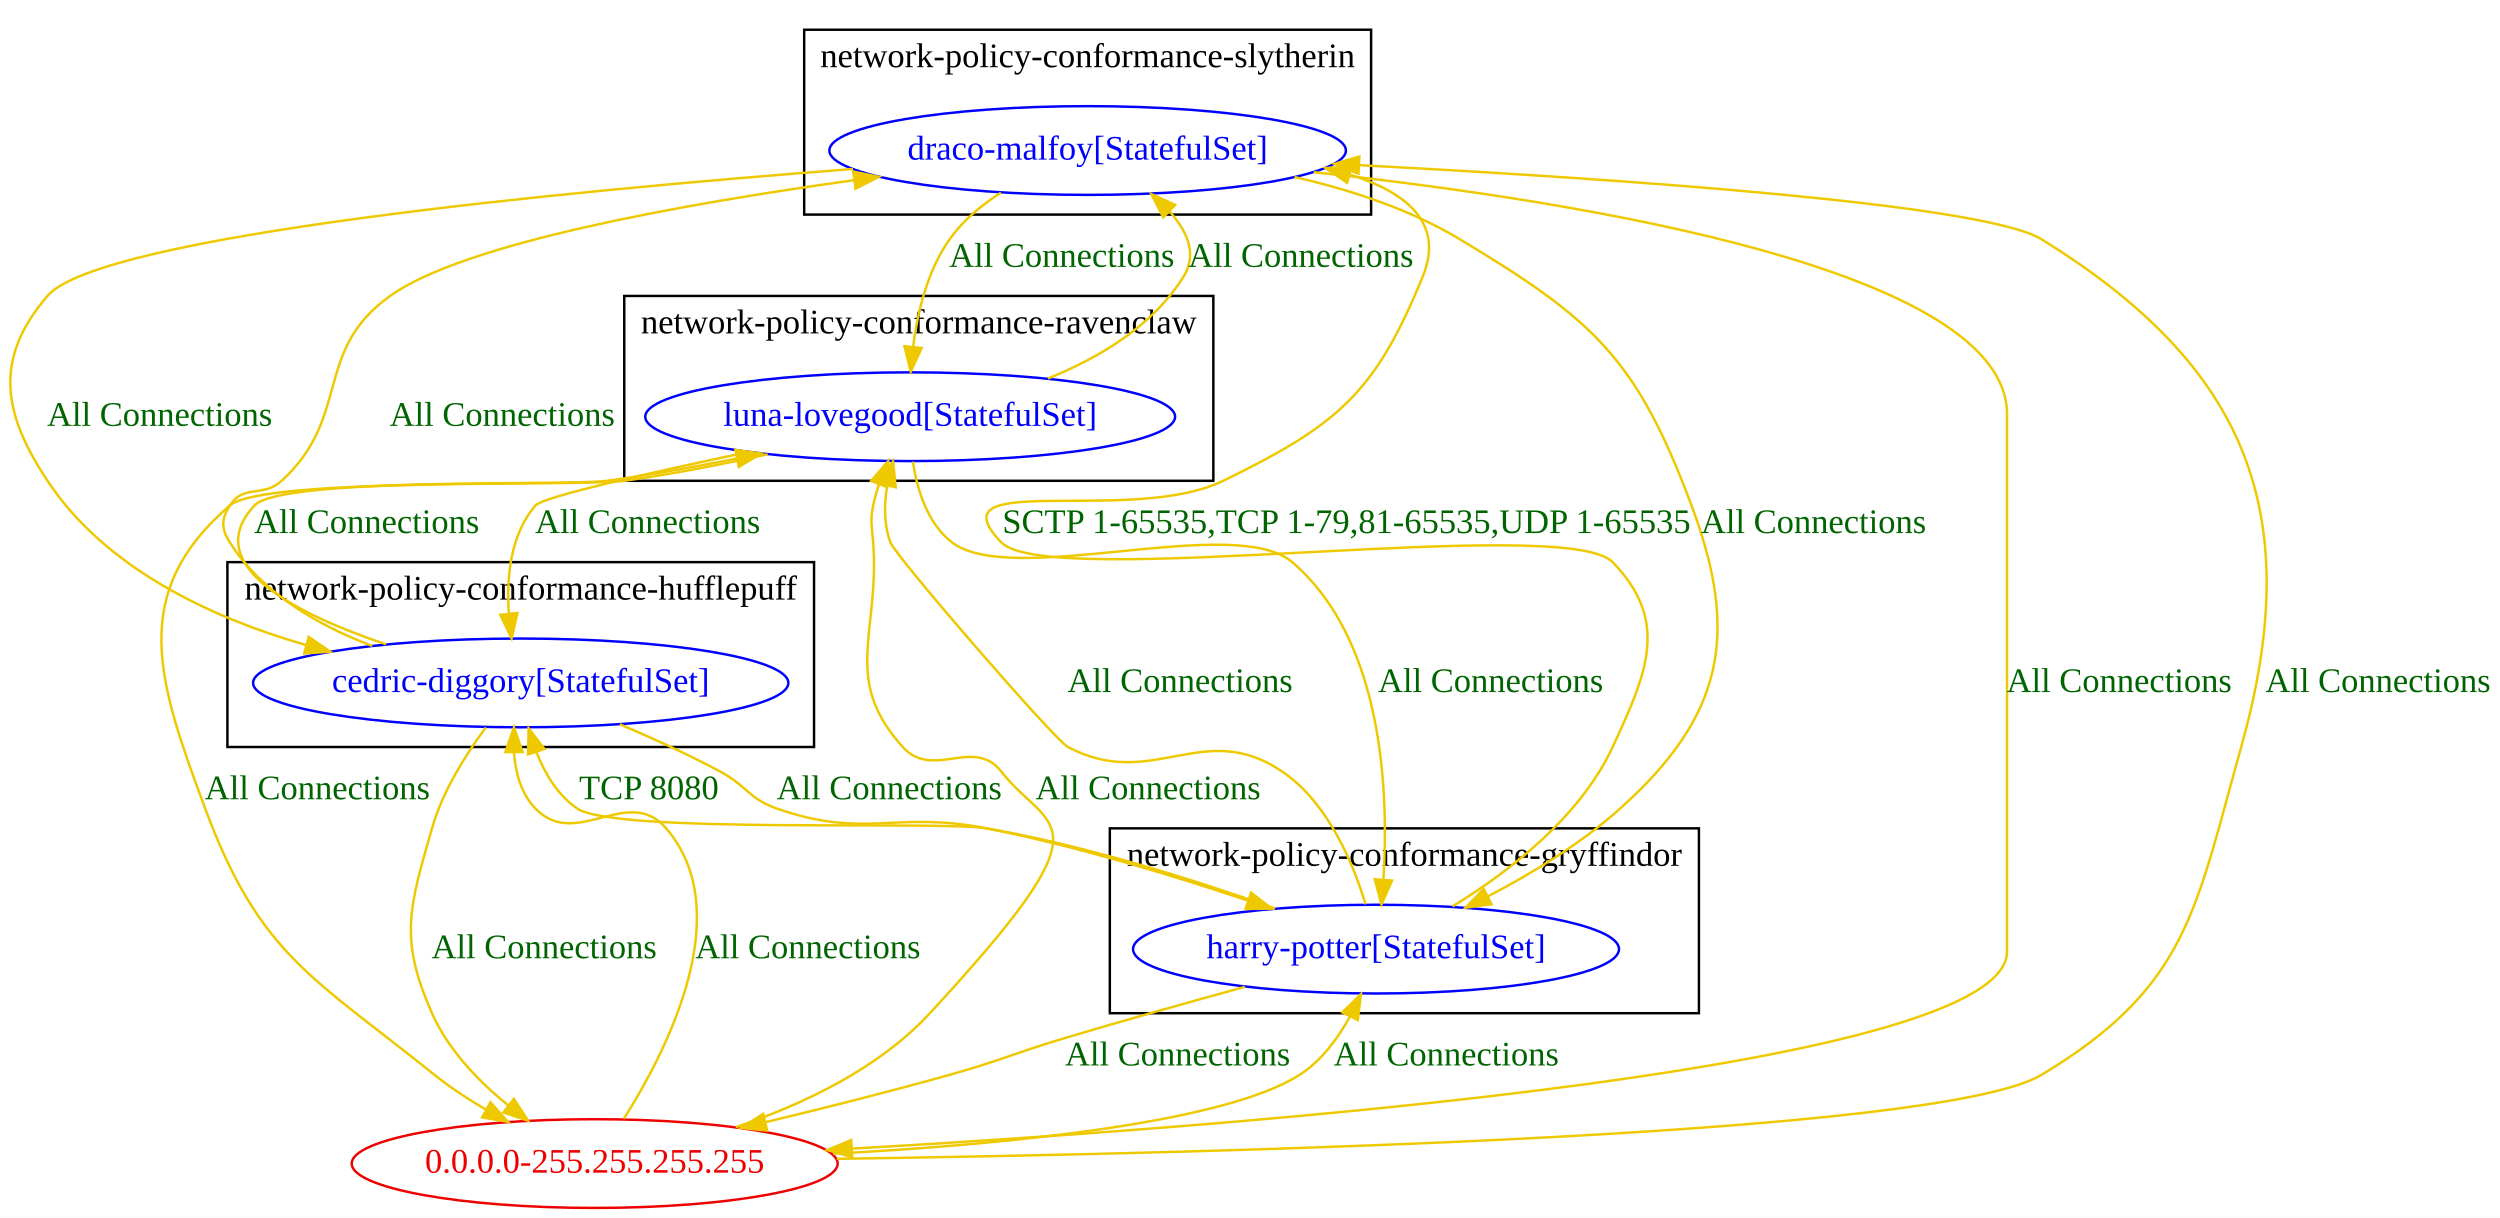
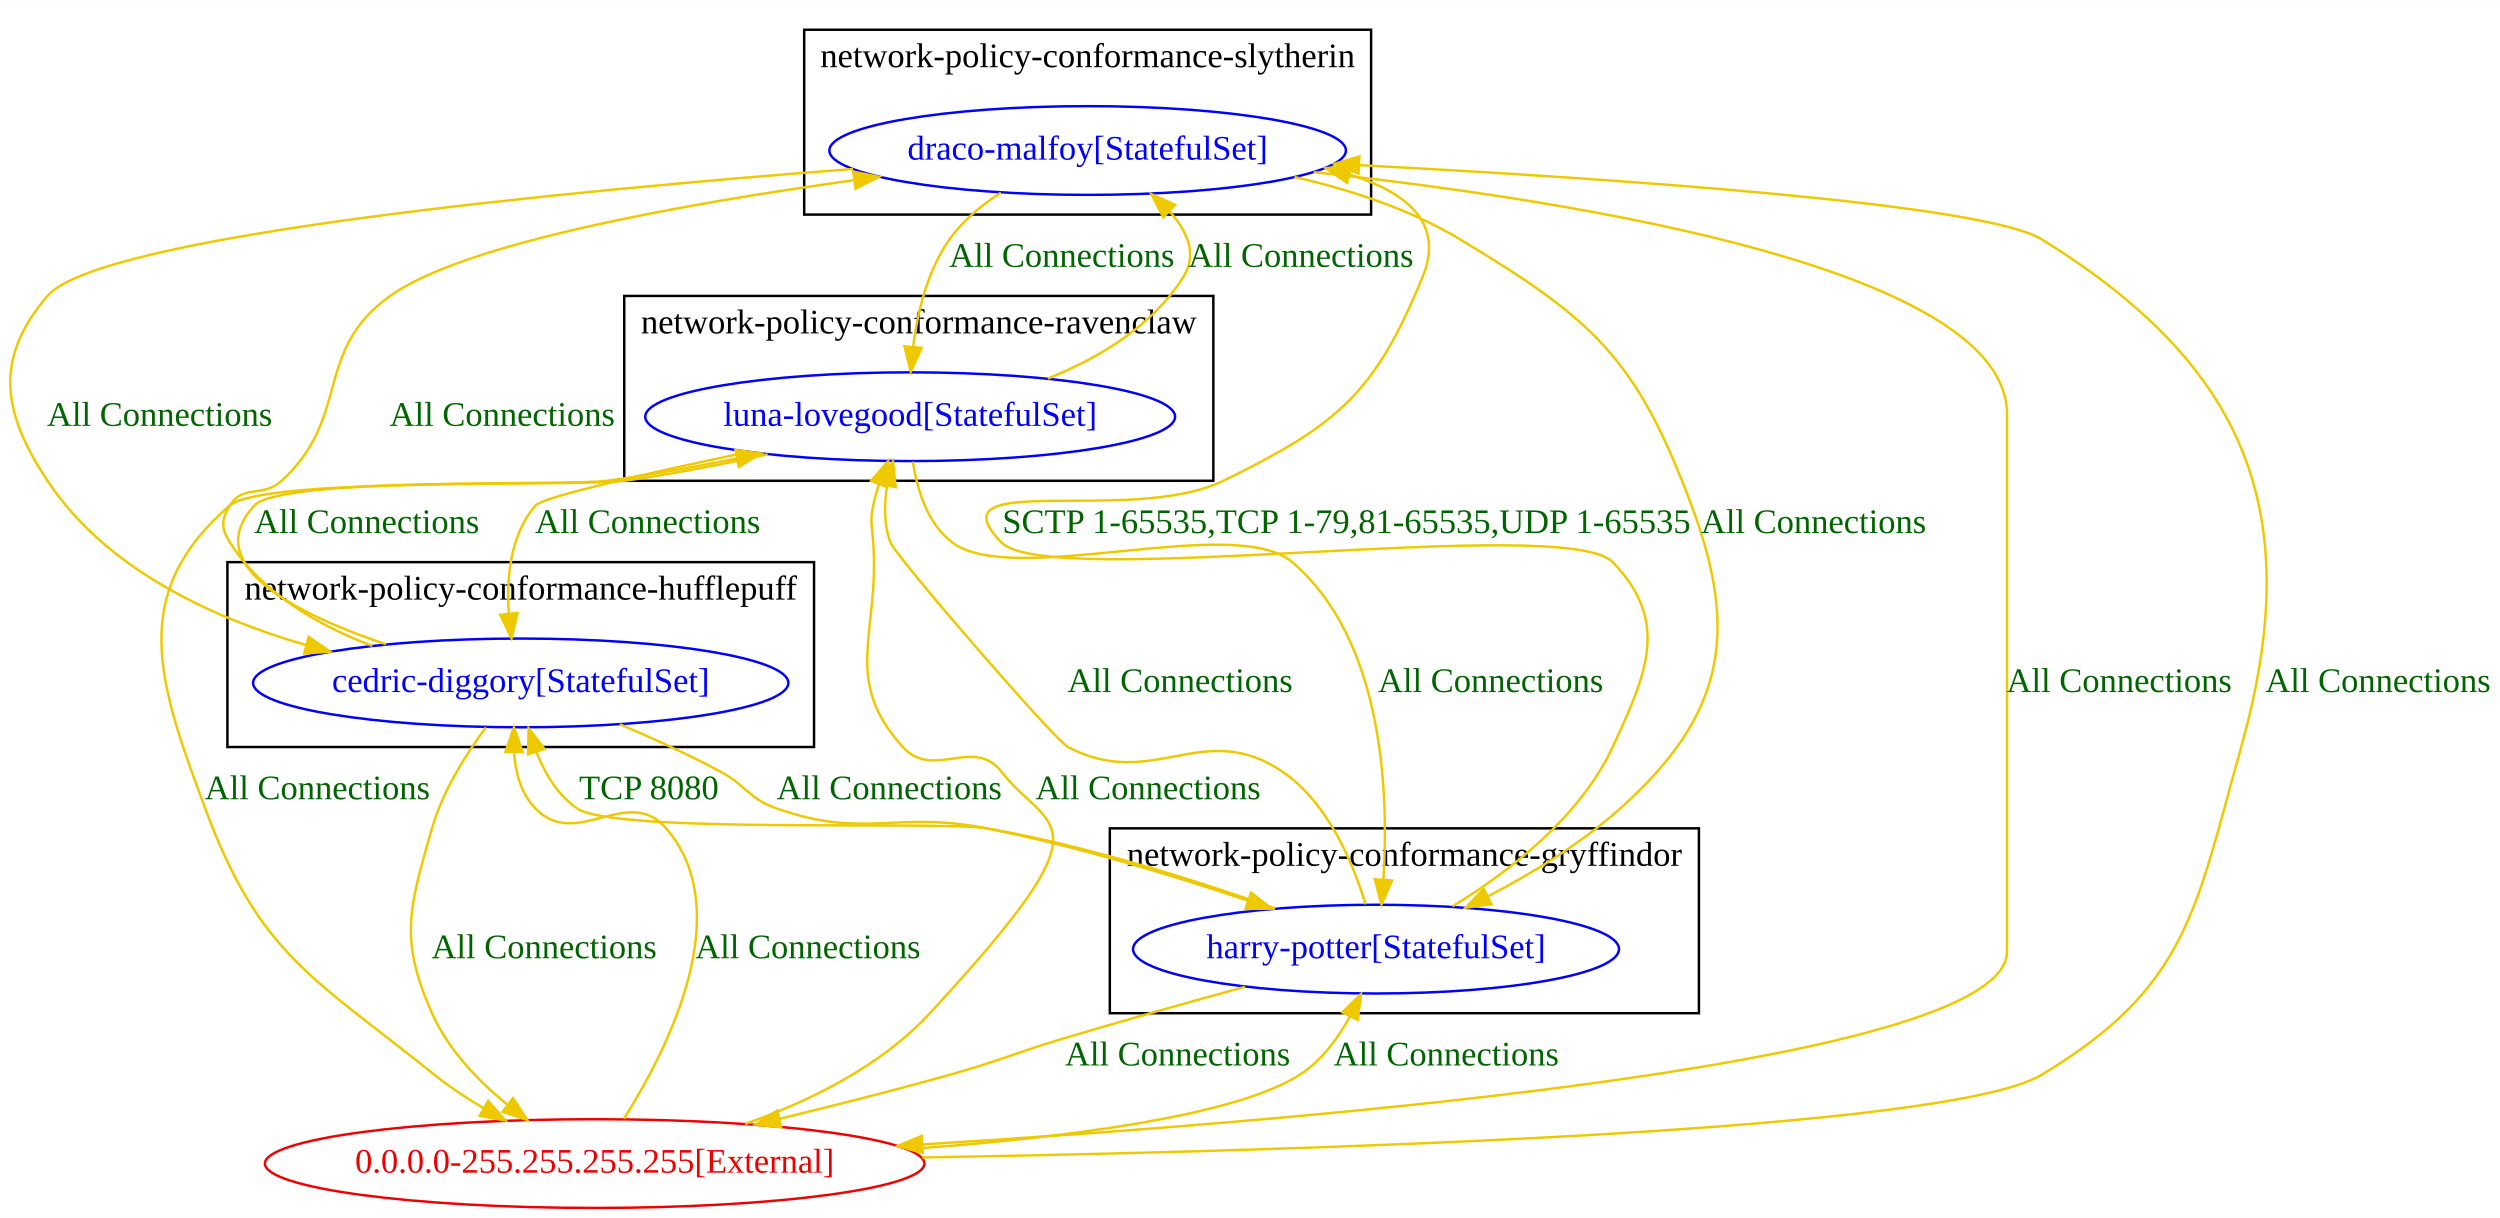
<svg xmlns="http://www.w3.org/2000/svg" width="1014pt" height="494pt" viewBox="0.00 0.00 1014.26 494.00">
  <g id="graph0" class="graph" transform="scale(1 1) rotate(0) translate(4 490)">
    <polygon fill="white" stroke="transparent" points="-4,4 -4,-490 1010.26,-490 1010.26,4 -4,4" />
+     <g id="clust1" class="cluster">
+       <polygon fill="none" stroke="black" points="446.26,-79 446.26,-154 685.26,-154 685.26,-79 446.26,-79" />
+       <text text-anchor="middle" x="565.76" y="-138.8" font-family="Times New Roman,serif" font-size="14.00">network-policy-conformance-gryffindor</text>
+     </g>
    <g id="clust2" class="cluster">
      <polygon fill="none" stroke="black" points="88.26,-187 88.26,-262 326.26,-262 326.26,-187 88.26,-187" />
      <text text-anchor="middle" x="207.26" y="-246.8" font-family="Times New Roman,serif" font-size="14.00">network-policy-conformance-hufflepuff</text>
    </g>
    <g id="clust3" class="cluster">
      <polygon fill="none" stroke="black" points="249.26,-295 249.26,-370 488.26,-370 488.26,-295 249.26,-295" />
      <text text-anchor="middle" x="368.76" y="-354.8" font-family="Times New Roman,serif" font-size="14.00">network-policy-conformance-ravenclaw</text>
-     </g>
-     <g id="clust1" class="cluster">
-       <polygon fill="none" stroke="black" points="446.26,-79 446.26,-154 685.26,-154 685.26,-79 446.26,-79" />
-       <text text-anchor="middle" x="565.76" y="-138.8" font-family="Times New Roman,serif" font-size="14.00">network-policy-conformance-gryffindor</text>
    </g>
    <g id="clust4" class="cluster">
      <polygon fill="none" stroke="black" points="322.26,-403 322.26,-478 552.26,-478 552.26,-403 322.26,-403" />
      <text text-anchor="middle" x="437.26" y="-462.8" font-family="Times New Roman,serif" font-size="14.00">network-policy-conformance-slytherin</text>
    </g>
    <g id="node1" class="node">
      <ellipse fill="none" stroke="blue" cx="554.26" cy="-105" rx="98.58" ry="18" />
      <text text-anchor="middle" x="554.26" y="-101.3" font-family="Times New Roman,serif" font-size="14.00" fill="blue">harry-potter[StatefulSet]</text>
    </g>
    <g id="node2" class="node">
      <ellipse fill="none" stroke="blue" cx="207.26" cy="-213" rx="108.58" ry="18" />
      <text text-anchor="middle" x="207.26" y="-209.3" font-family="Times New Roman,serif" font-size="14.00" fill="blue">cedric-diggory[StatefulSet]</text>
    </g>
    <g id="edge6" class="edge">
      <path fill="none" stroke="#eec900" d="M513.35,-121.48C481.84,-132.65 436.93,-146.95 396.26,-154 378.06,-157.15 245.56,-151.67 230.26,-162 222.32,-167.36 217.07,-176.19 213.62,-184.95" />
      <polygon fill="#eec900" stroke="#eec900" points="210.24,-184.03 210.45,-194.63 216.89,-186.22 210.24,-184.03" />
      <text text-anchor="middle" x="259.26" y="-165.8" font-family="Times New Roman,serif" font-size="14.00" fill="darkgreen">TCP 8080</text>
    </g>
    <g id="node3" class="node">
      <ellipse fill="none" stroke="blue" cx="365.26" cy="-321" rx="107.48" ry="18" />
      <text text-anchor="middle" x="365.26" y="-317.3" font-family="Times New Roman,serif" font-size="14.00" fill="blue">luna-lovegood[StatefulSet]</text>
    </g>
    <g id="edge7" class="edge">
      <path fill="none" stroke="#eec900" d="M550.04,-123.16C544.98,-139.84 534.76,-164.43 516.26,-177 484.07,-198.88 463.68,-168.84 429.26,-187 423.86,-189.85 359.39,-264.28 357.26,-270 354.55,-277.25 354.65,-285.42 355.95,-293.03" />
      <polygon fill="#eec900" stroke="#eec900" points="352.58,-293.99 358.31,-302.91 359.39,-292.37 352.58,-293.99" />
      <text text-anchor="middle" x="474.76" y="-209.3" font-family="Times New Roman,serif" font-size="14.00" fill="darkgreen">All Connections</text>
    </g>
    <g id="node4" class="node">
      <ellipse fill="none" stroke="blue" cx="437.26" cy="-429" rx="104.78" ry="18" />
      <text text-anchor="middle" x="437.26" y="-425.3" font-family="Times New Roman,serif" font-size="14.00" fill="blue">draco-malfoy[StatefulSet]</text>
    </g>
    <g id="edge8" class="edge">
      <path fill="none" stroke="#eec900" d="M585.24,-122.31C607.9,-136.15 636.93,-158.32 650.26,-187 664.3,-217.23 673.44,-238.05 650.26,-262 631.08,-281.81 421.44,-250.19 402.26,-270 373.38,-299.82 454.95,-276.79 492.26,-295 538.58,-317.61 553.82,-330.26 573.26,-378 582.01,-399.5 566.78,-412 543.72,-419.19" />
      <polygon fill="#eec900" stroke="#eec900" points="542.53,-415.89 533.78,-421.87 544.35,-422.64 542.53,-415.89" />
      <text text-anchor="middle" x="542.26" y="-273.8" font-family="Times New Roman,serif" font-size="14.00" fill="darkgreen">SCTP 1-65535,TCP 1-79,81-65535,UDP 1-65535</text>
    </g>
    <g id="node5" class="node">
-       <ellipse fill="none" stroke="#ee0000" cx="237.26" cy="-18" rx="98.58" ry="18" />
-       <text text-anchor="middle" x="237.26" y="-14.3" font-family="Times New Roman,serif" font-size="14.00" fill="#ee0000">0.0.0.0-255.255.255.255</text>
+       <ellipse fill="none" stroke="#ee0000" cx="237.26" cy="-18" rx="133.78" ry="18" />
+       <text text-anchor="middle" x="237.26" y="-14.3" font-family="Times New Roman,serif" font-size="14.00" fill="#ee0000">0.0.0.0-255.255.255.255[External]</text>
    </g>
    <g id="edge5" class="edge">
-       <path fill="none" stroke="#eec900" d="M501.1,-89.72C478.58,-83.54 452.08,-76.11 428.26,-69 407.25,-62.73 402.37,-59.93 381.26,-54 357.09,-47.22 330.43,-40.52 306.69,-34.83" />
-       <polygon fill="#eec900" stroke="#eec900" points="307.24,-31.36 296.7,-32.45 305.62,-38.17 307.24,-31.36" />
+       <path fill="none" stroke="#eec900" d="M501.1,-89.72C478.58,-83.54 452.08,-76.11 428.26,-69 407.25,-62.73 402.37,-59.93 381.26,-54 358.92,-47.73 334.46,-41.54 312.14,-36.14" />
+       <polygon fill="#eec900" stroke="#eec900" points="312.92,-32.73 302.38,-33.8 311.29,-39.54 312.92,-32.73" />
      <text text-anchor="middle" x="473.76" y="-57.8" font-family="Times New Roman,serif" font-size="14.00" fill="darkgreen">All Connections</text>
    </g>
    <g id="edge10" class="edge">
      <path fill="none" stroke="#eec900" d="M247.45,-196.23C260.67,-190.62 275.3,-183.96 288.26,-177 299.01,-171.23 299.74,-166.02 311.26,-162 347.08,-149.49 359.03,-161.33 396.26,-154 432.3,-146.9 471.84,-134.89 502.36,-124.65" />
      <polygon fill="#eec900" stroke="#eec900" points="503.59,-127.93 511.93,-121.4 501.33,-121.3 503.59,-127.93" />
      <text text-anchor="middle" x="356.76" y="-165.8" font-family="Times New Roman,serif" font-size="14.00" fill="darkgreen">All Connections</text>
    </g>
    <g id="edge11" class="edge">
      <path fill="none" stroke="#eec900" d="M152.58,-228.66C115.45,-241.18 76.84,-260.96 99.26,-285 110.12,-296.65 226.47,-292.85 242.26,-295 259.4,-297.33 277.75,-300.62 294.9,-304.05" />
      <polygon fill="#eec900" stroke="#eec900" points="294.34,-307.51 304.84,-306.08 295.74,-300.65 294.34,-307.51" />
      <text text-anchor="middle" x="144.76" y="-273.8" font-family="Times New Roman,serif" font-size="14.00" fill="darkgreen">All Connections</text>
    </g>
    <g id="edge12" class="edge">
      <path fill="none" stroke="#eec900" d="M147.05,-227.99C124.97,-236.34 102.22,-249.49 89.26,-270 85.69,-275.63 85.7,-279.36 89.26,-285 94.78,-293.74 102.64,-288.01 110.26,-295 138.74,-321.13 122.83,-347.51 154.26,-370 184.09,-391.35 272.26,-407.24 342.34,-416.94" />
      <polygon fill="#eec900" stroke="#eec900" points="342.16,-420.45 352.54,-418.33 343.1,-413.51 342.16,-420.45" />
      <text text-anchor="middle" x="199.76" y="-317.3" font-family="Times New Roman,serif" font-size="14.00" fill="darkgreen">All Connections</text>
    </g>
    <g id="edge9" class="edge">
-       <path fill="none" stroke="#eec900" d="M193.12,-194.95C184.98,-183.99 175.55,-169.04 171.26,-154 162.12,-121.94 157.77,-109.48 171.26,-79 177.84,-64.13 190.12,-51.36 202.32,-41.48" />
-       <polygon fill="#eec900" stroke="#eec900" points="204.45,-44.26 210.27,-35.4 200.2,-38.7 204.45,-44.26" />
+       <path fill="none" stroke="#eec900" d="M193.12,-194.95C184.98,-183.99 175.55,-169.04 171.26,-154 162.12,-121.94 157.77,-109.48 171.26,-79 177.72,-64.39 189.7,-51.81 201.69,-41.99" />
+       <polygon fill="#eec900" stroke="#eec900" points="204.14,-44.52 209.93,-35.65 199.87,-38.98 204.14,-44.52" />
      <text text-anchor="middle" x="216.76" y="-101.3" font-family="Times New Roman,serif" font-size="14.00" fill="darkgreen">All Connections</text>
    </g>
    <g id="edge14" class="edge">
      <path fill="none" stroke="#eec900" d="M366.35,-302.81C368.04,-291.59 372.19,-277.66 382.26,-270 406.7,-251.4 496.9,-281.95 520.26,-262 557.21,-230.42 559.49,-168.91 557.26,-133.29" />
      <polygon fill="#eec900" stroke="#eec900" points="560.74,-132.82 556.46,-123.12 553.76,-133.37 560.74,-132.82" />
      <text text-anchor="middle" x="600.76" y="-209.3" font-family="Times New Roman,serif" font-size="14.00" fill="darkgreen">All Connections</text>
    </g>
    <g id="edge15" class="edge">
      <path fill="none" stroke="#eec900" d="M299.66,-306.7C259.93,-298.35 216.31,-288.52 213.26,-285 203.02,-273.19 201.42,-255.75 202.44,-241.11" />
      <polygon fill="#eec900" stroke="#eec900" points="205.93,-241.38 203.55,-231.06 198.97,-240.61 205.93,-241.38" />
      <text text-anchor="middle" x="258.76" y="-273.8" font-family="Times New Roman,serif" font-size="14.00" fill="darkgreen">All Connections</text>
    </g>
    <g id="edge16" class="edge">
      <path fill="none" stroke="#eec900" d="M421.12,-336.49C442.17,-344.96 463.98,-358.06 476.26,-378 481.78,-386.97 477.72,-396.22 470.48,-404.29" />
      <polygon fill="#eec900" stroke="#eec900" points="467.93,-401.89 463.11,-411.33 472.76,-406.95 467.93,-401.89" />
      <text text-anchor="middle" x="523.76" y="-381.8" font-family="Times New Roman,serif" font-size="14.00" fill="darkgreen">All Connections</text>
    </g>
    <g id="edge13" class="edge">
-       <path fill="none" stroke="#eec900" d="M307.44,-305.76C288.95,-301.68 268.34,-297.64 249.26,-295 231.61,-292.56 102.77,-296.61 89.26,-285 47.65,-249.27 60.17,-213.42 79.26,-162 101.3,-102.62 122.88,-93.68 172.26,-54 178.58,-48.92 185.75,-44.21 192.96,-40" />
-       <polygon fill="#eec900" stroke="#eec900" points="195.01,-42.87 202.05,-34.95 191.61,-36.75 195.01,-42.87" />
+       <path fill="none" stroke="#eec900" d="M307.44,-305.76C288.95,-301.68 268.34,-297.64 249.26,-295 231.61,-292.56 102.77,-296.61 89.26,-285 47.65,-249.27 60.17,-213.42 79.26,-162 101.3,-102.62 122.88,-93.68 172.26,-54 178.37,-49.09 185.27,-44.53 192.24,-40.43" />
+       <polygon fill="#eec900" stroke="#eec900" points="194.03,-43.43 201.04,-35.49 190.61,-37.33 194.03,-43.43" />
      <text text-anchor="middle" x="124.76" y="-165.8" font-family="Times New Roman,serif" font-size="14.00" fill="darkgreen">All Connections</text>
    </g>
    <g id="edge18" class="edge">
      <path fill="none" stroke="#eec900" d="M521.16,-418.24C544.05,-413.06 568.08,-405.13 588.26,-393 642.8,-360.22 659.95,-344.6 682.26,-285 701.94,-232.4 695.08,-199.49 653.26,-162 637.48,-147.86 617.54,-135.73 599.69,-126.42" />
      <polygon fill="#eec900" stroke="#eec900" points="601.09,-123.2 590.58,-121.81 597.93,-129.45 601.09,-123.2" />
      <text text-anchor="middle" x="731.76" y="-273.8" font-family="Times New Roman,serif" font-size="14.00" fill="darkgreen">All Connections</text>
    </g>
    <g id="edge19" class="edge">
      <path fill="none" stroke="#eec900" d="M342.06,-421.51C224.17,-412.48 36.24,-394.45 15.26,-370 -6.45,-344.71 -3.17,-322.78 15.26,-295 38.77,-259.57 81.16,-239.59 120.15,-228.36" />
      <polygon fill="#eec900" stroke="#eec900" points="121.24,-231.69 129.97,-225.68 119.4,-224.93 121.24,-231.69" />
      <text text-anchor="middle" x="60.76" y="-317.3" font-family="Times New Roman,serif" font-size="14.00" fill="darkgreen">All Connections</text>
    </g>
    <g id="edge20" class="edge">
      <path fill="none" stroke="#eec900" d="M402.06,-411.91C394.21,-406.86 386.63,-400.57 381.26,-393 372.29,-380.35 368.24,-363.51 366.46,-349.41" />
      <polygon fill="#eec900" stroke="#eec900" points="369.92,-348.9 365.49,-339.27 362.96,-349.56 369.92,-348.9" />
      <text text-anchor="middle" x="426.76" y="-381.8" font-family="Times New Roman,serif" font-size="14.00" fill="darkgreen">All Connections</text>
    </g>
    <g id="edge17" class="edge">
-       <path fill="none" stroke="#eec900" d="M528.98,-420.21C639.42,-408.25 810.26,-380.32 810.26,-322 810.26,-322 810.26,-322 810.26,-104 810.26,-57.18 507.04,-33.5 341.75,-24.07" />
-       <polygon fill="#eec900" stroke="#eec900" points="341.74,-20.56 331.56,-23.49 341.34,-27.55 341.74,-20.56" />
+       <path fill="none" stroke="#eec900" d="M528.98,-420.21C639.42,-408.25 810.26,-380.32 810.26,-322 810.26,-322 810.26,-322 810.26,-104 810.26,-59.75 539.44,-36.17 370.17,-25.75" />
+       <polygon fill="#eec900" stroke="#eec900" points="370.37,-22.26 360.18,-25.14 369.95,-29.24 370.37,-22.26" />
      <text text-anchor="middle" x="855.76" y="-209.3" font-family="Times New Roman,serif" font-size="14.00" fill="darkgreen">All Connections</text>
    </g>
    <g id="edge1" class="edge">
-       <path fill="none" stroke="#eec900" d="M333.98,-21.98C404.4,-25.77 492.6,-34.4 523.26,-54 532.07,-59.63 538.79,-68.76 543.69,-77.69" />
+       <path fill="none" stroke="#eec900" d="M364.21,-23.86C427.83,-28.39 496.86,-37.13 523.26,-54 532.07,-59.63 538.79,-68.76 543.69,-77.69" />
      <polygon fill="#eec900" stroke="#eec900" points="540.59,-79.33 548.14,-86.76 546.88,-76.24 540.59,-79.33" />
      <text text-anchor="middle" x="582.76" y="-57.8" font-family="Times New Roman,serif" font-size="14.00" fill="darkgreen">All Connections</text>
    </g>
    <g id="edge2" class="edge">
      <path fill="none" stroke="#eec900" d="M249.1,-36.18C266.85,-64.25 295.34,-120.2 266.26,-154 250.72,-172.06 229.84,-144.9 213.26,-162 207.44,-168 205.13,-176.49 204.52,-184.78" />
      <polygon fill="#eec900" stroke="#eec900" points="201.02,-184.97 204.52,-194.97 208.02,-184.97 201.02,-184.97" />
      <text text-anchor="middle" x="323.76" y="-101.3" font-family="Times New Roman,serif" font-size="14.00" fill="darkgreen">All Connections</text>
    </g>
    <g id="edge3" class="edge">
-       <path fill="none" stroke="#eec900" d="M294.51,-32.78C321.57,-41.89 352.42,-56.44 373.26,-79 448.13,-160.07 422,-151.71 402.26,-177 390.98,-191.44 374.54,-173.4 362.26,-187 337.27,-214.66 352.93,-232.82 350.26,-270 349.78,-276.65 348.92,-278.47 350.26,-285 350.84,-287.85 351.67,-290.76 352.64,-293.62" />
+       <path fill="none" stroke="#eec900" d="M298.29,-34.07C324.4,-43.25 353.38,-57.48 373.26,-79 448.13,-160.07 422,-151.71 402.26,-177 390.98,-191.44 374.54,-173.4 362.26,-187 337.27,-214.66 352.93,-232.82 350.26,-270 349.78,-276.65 348.92,-278.47 350.26,-285 350.84,-287.85 351.67,-290.76 352.64,-293.62" />
      <polygon fill="#eec900" stroke="#eec900" points="349.42,-294.98 356.34,-303 355.93,-292.42 349.42,-294.98" />
      <text text-anchor="middle" x="461.76" y="-165.8" font-family="Times New Roman,serif" font-size="14.00" fill="darkgreen">All Connections</text>
    </g>
    <g id="edge4" class="edge">
-       <path fill="none" stroke="#eec900" d="M335.48,-19.93C491.75,-22.13 783.55,-29.51 824.26,-54 883.56,-89.68 886.56,-120.36 905.26,-187 931.83,-281.72 907.94,-341.28 824.26,-393 801.12,-407.3 653.5,-417.48 547.46,-423.05" />
+       <path fill="none" stroke="#eec900" d="M370.08,-20.47C531.28,-23.24 786.4,-31.22 824.26,-54 883.56,-89.68 886.56,-120.36 905.26,-187 931.83,-281.72 907.94,-341.28 824.26,-393 801.12,-407.3 653.5,-417.48 547.46,-423.05" />
      <polygon fill="#eec900" stroke="#eec900" points="547.14,-419.56 537.33,-423.57 547.5,-426.55 547.14,-419.56" />
      <text text-anchor="middle" x="960.76" y="-209.3" font-family="Times New Roman,serif" font-size="14.00" fill="darkgreen">All Connections</text>
    </g>
  </g>
</svg>
